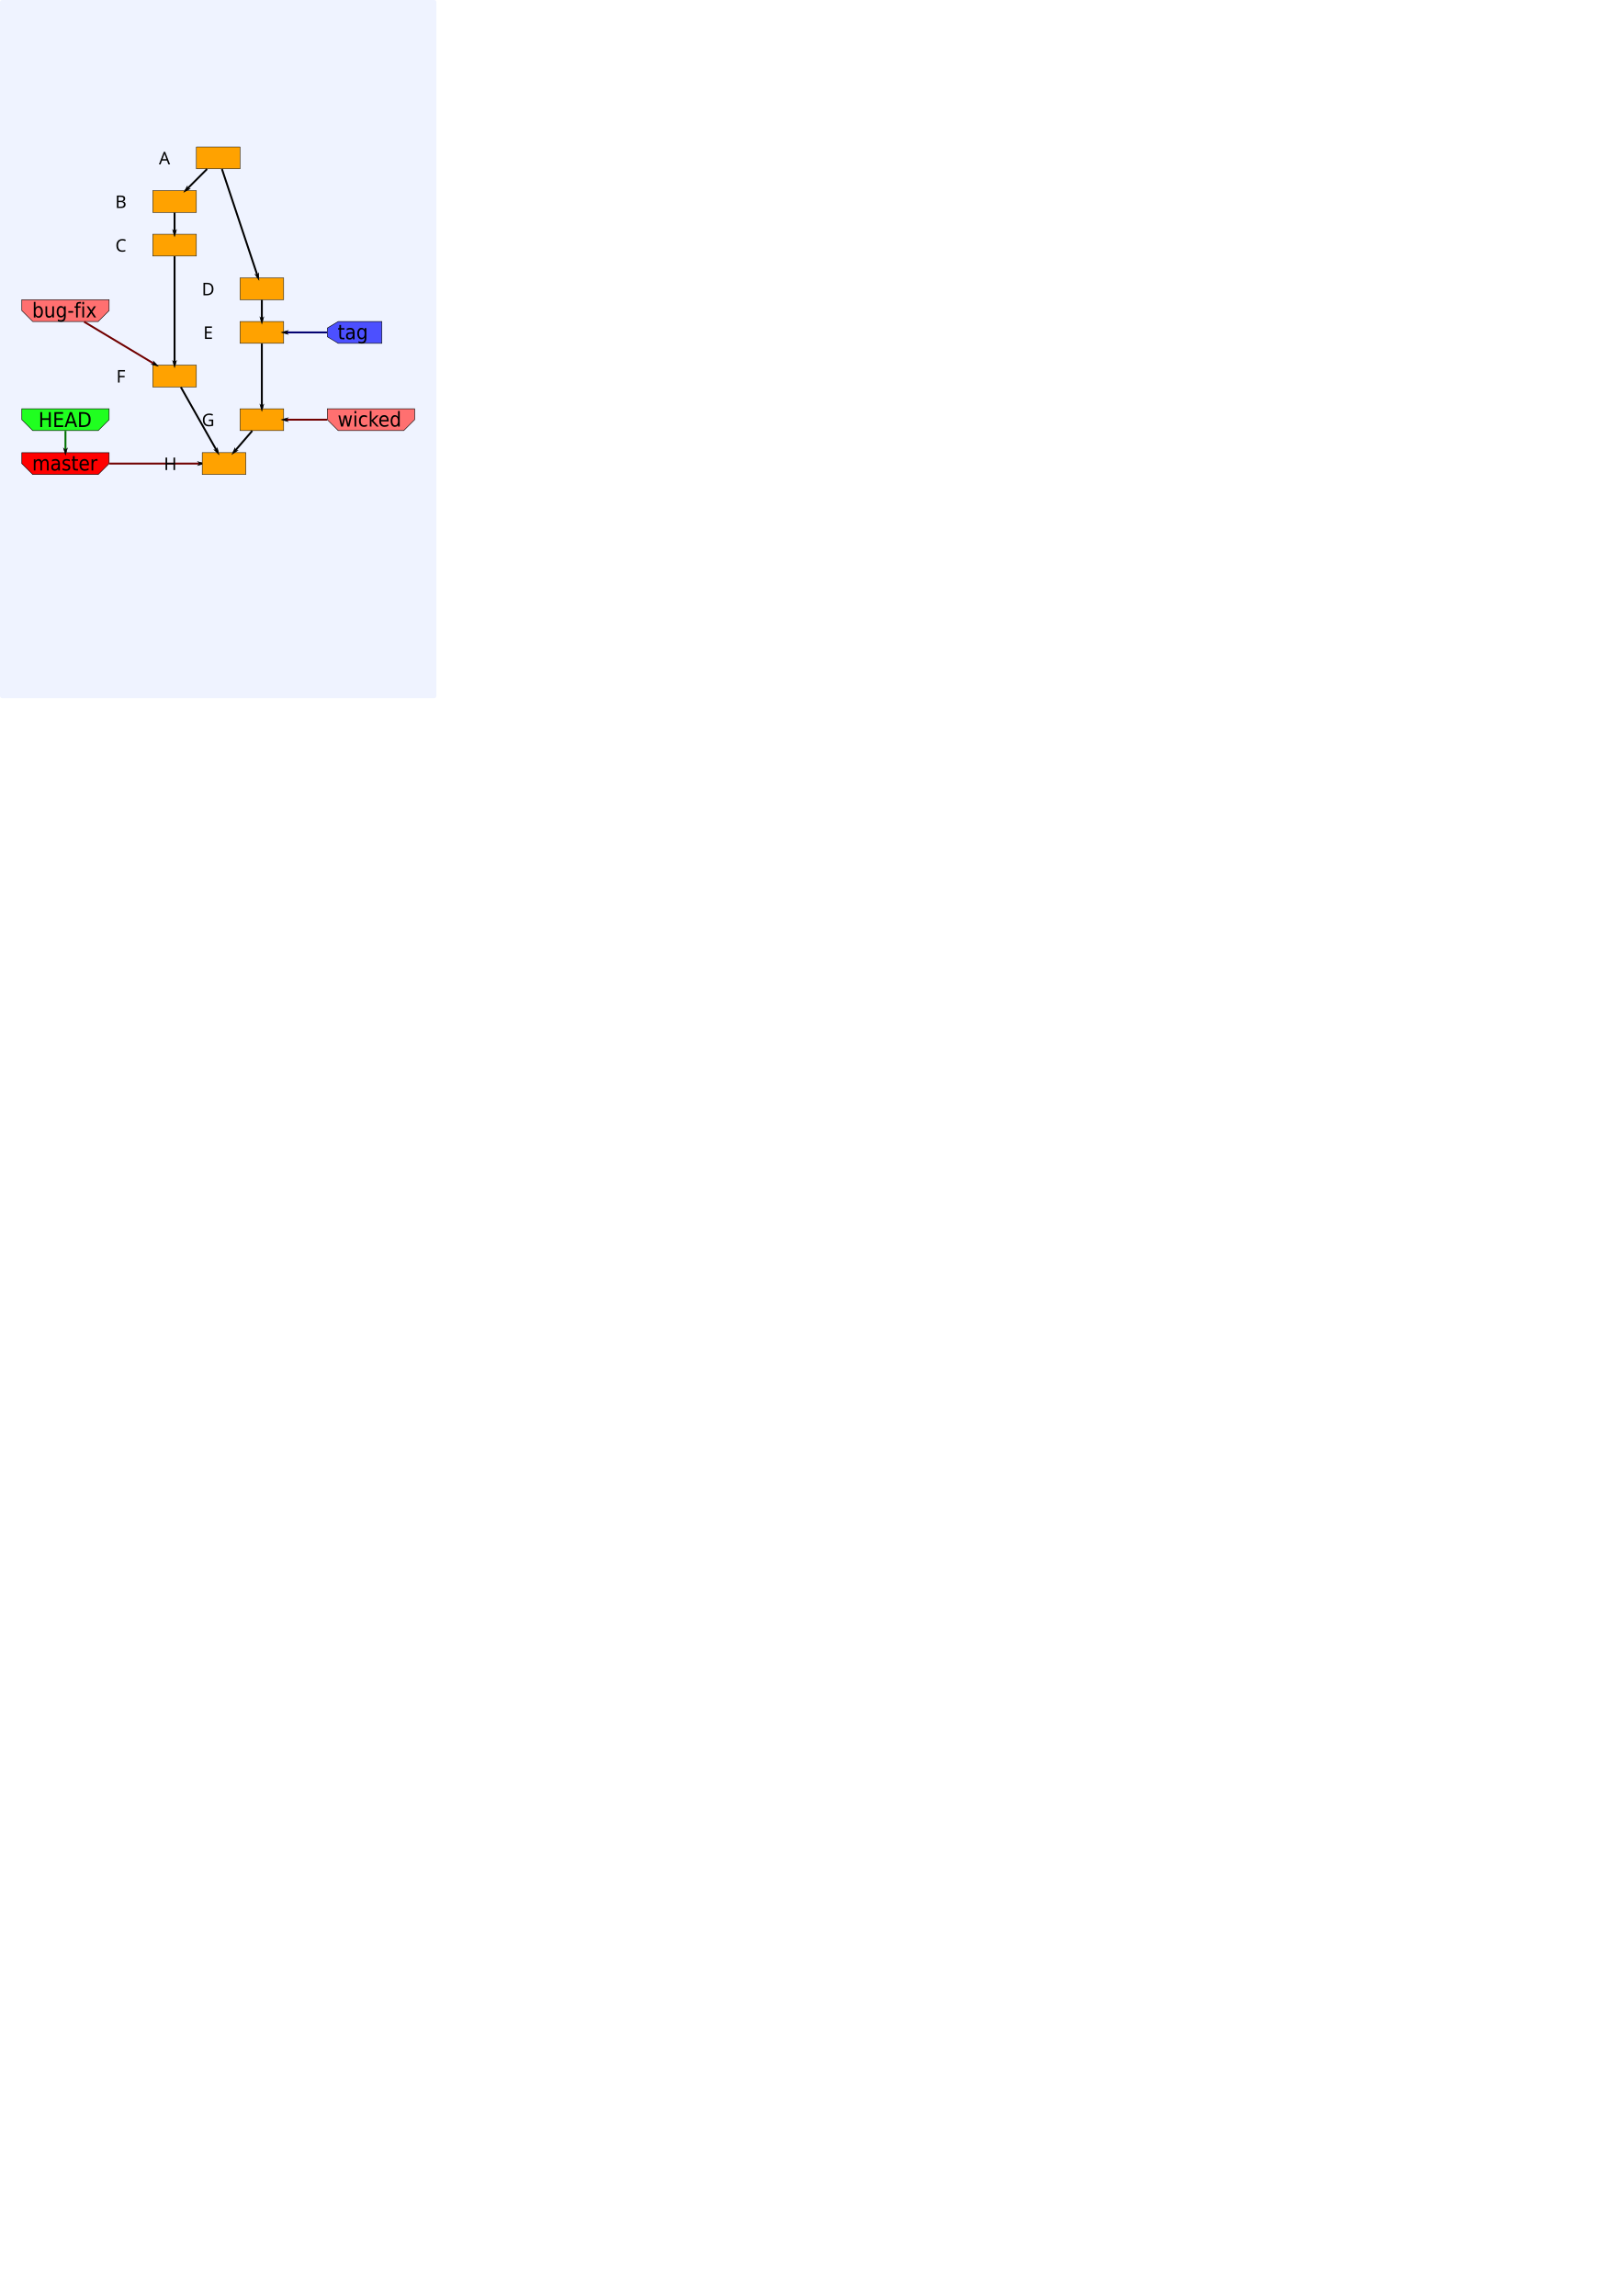
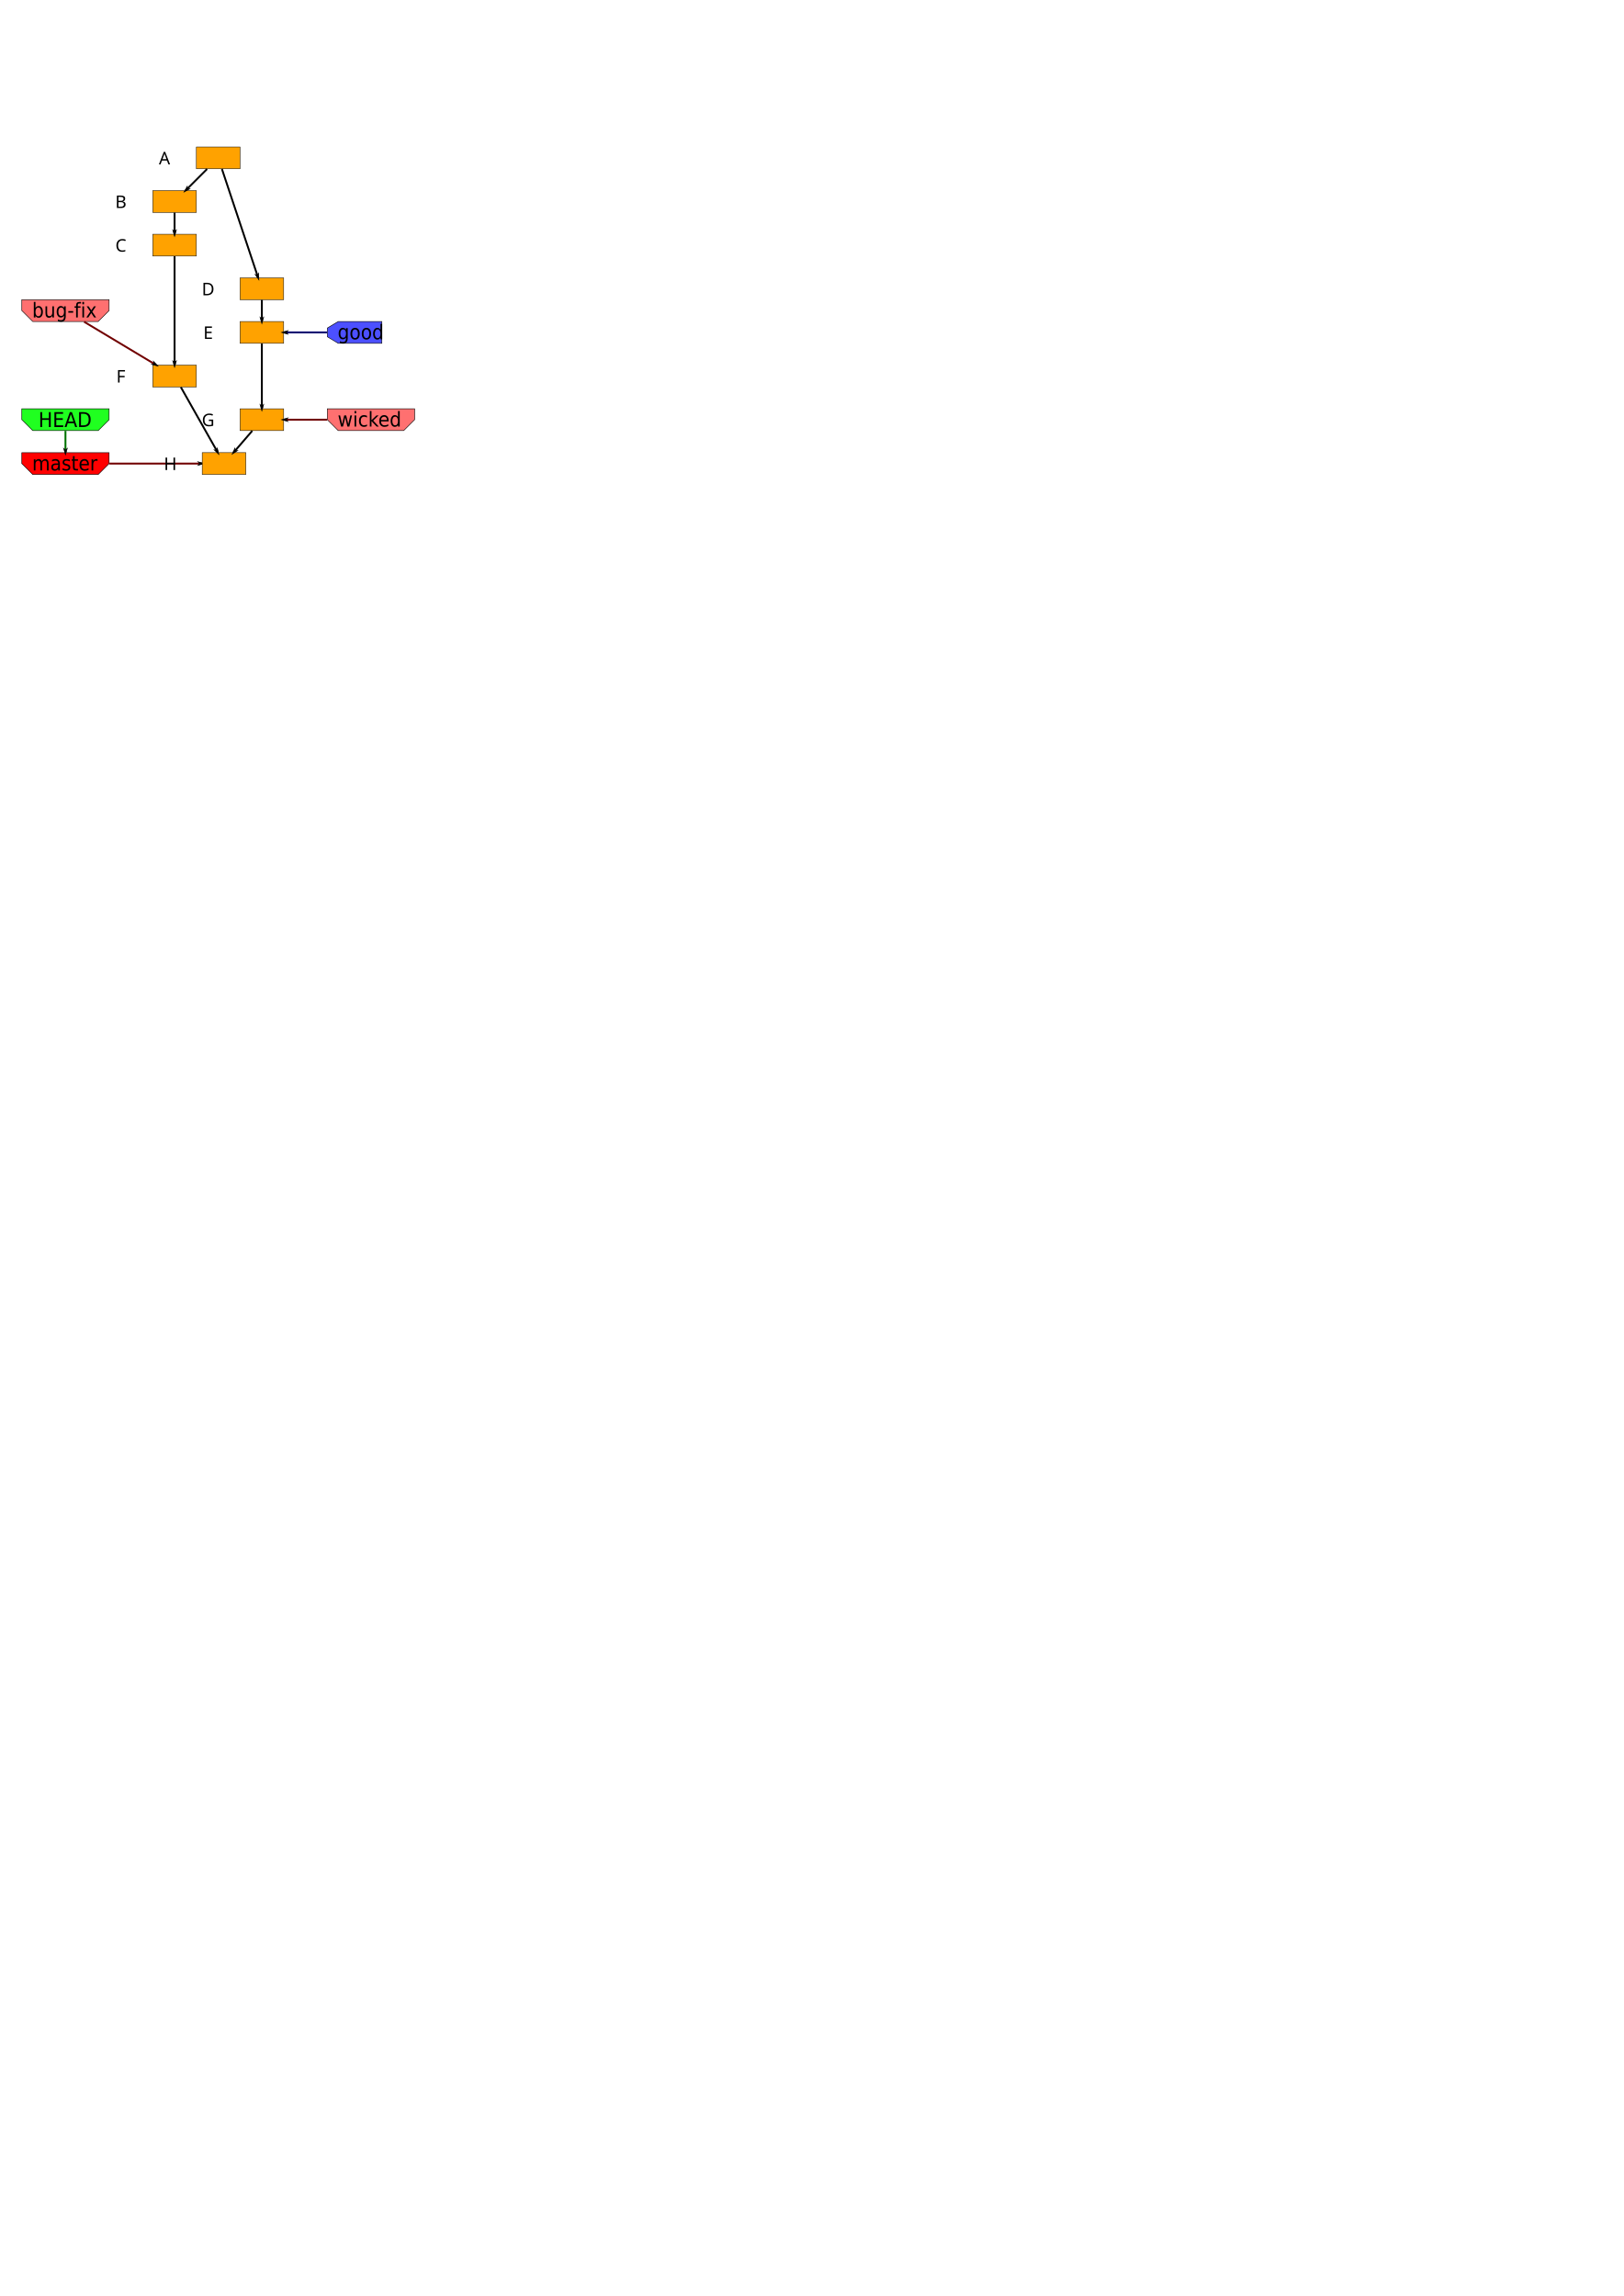
<svg xmlns="http://www.w3.org/2000/svg" width="744.094" height="1052.362" id="svg1317">
  <defs id="defs1319">
    <marker orient="auto" refY="0.0" refX="0.0" id="Arrow1Sstart" style="overflow:visible">
      <path id="path4028" d="M 0.0,0.0 L 5.0,-5.0 L -12.5,0.0 L 5.0,5.0 L 0.0,0.0 z " style="fill-rule:evenodd;stroke:#000000;stroke-width:1.0pt;marker-start:none" transform="scale(0.2) translate(6,0)" />
    </marker>
    <marker orient="auto" refY="0.0" refX="0.0" id="Arrow1Mstart" style="overflow:visible">
      <path id="path4034" d="M 0.0,0.0 L 5.0,-5.0 L -12.5,0.0 L 5.0,5.0 L 0.0,0.0 z " style="fill-rule:evenodd;stroke:#000000;stroke-width:1.0pt;marker-start:none" transform="scale(0.4) translate(10,0)" />
    </marker>
    <marker orient="auto" refY="0.0" refX="0.0" id="Arrow1Send" style="overflow:visible;">
      <path id="path4025" d="M 0.0,0.0 L 5.0,-5.0 L -12.5,0.0 L 5.0,5.0 L 0.0,0.0 z " style="fill-rule:evenodd;stroke:#000000;stroke-width:1.0pt;marker-start:none;" transform="scale(0.2) rotate(180) translate(6,0)" />
    </marker>
    <marker orient="auto" refY="0.0" refX="0.0" id="Arrow2Mend" style="overflow:visible;">
      <path id="path4013" style="font-size:12.0;fill-rule:evenodd;stroke-width:0.625;stroke-linejoin:round;" d="M 8.719,4.034 L -2.207,0.016 L 8.719,-4.002 C 6.973,-1.63 6.983,1.616 8.719,4.034 z " transform="scale(0.6) rotate(180) translate(0,0)" />
    </marker>
    <marker orient="auto" refY="0.0" refX="0.0" id="Arrow1Mend" style="overflow:visible;">
      <path id="path4031" d="M 0.0,0.0 L 5.0,-5.0 L -12.5,0.0 L 5.0,5.0 L 0.0,0.0 z " style="fill-rule:evenodd;stroke:#000000;stroke-width:1.0pt;marker-start:none;" transform="scale(0.4) rotate(180) translate(10,0)" />
    </marker>
    <marker orient="auto" refY="0.0" refX="0.0" id="Arrow2Mstart" style="overflow:visible">
      <path id="path4016" style="font-size:12.0;fill-rule:evenodd;stroke-width:0.625;stroke-linejoin:round" d="M 8.719,4.034 L -2.207,0.016 L 8.719,-4.002 C 6.973,-1.63 6.983,1.616 8.719,4.034 z " transform="scale(0.6) translate(0,0)" />
    </marker>
    <marker orient="auto" refY="0.0" refX="0.0" id="Arrow1Lstart" style="overflow:visible">
      <path id="path4040" d="M 0.0,0.0 L 5.0,-5.0 L -12.5,0.0 L 5.0,5.0 L 0.0,0.0 z " style="fill-rule:evenodd;stroke:#000000;stroke-width:1.0pt;marker-start:none" transform="scale(0.8) translate(12.5,0)" />
    </marker>
  </defs>
  <g id="layer1" style="opacity:1">
-     <rect style="fill:#eff3ff;fill-opacity:1;stroke:none;stroke-width:1;stroke-linecap:butt;stroke-linejoin:bevel;stroke-miterlimit:4;stroke-dasharray:none;stroke-dashoffset:0;stroke-opacity:1" id="bg" width="200" height="320" x="0" y="0" rx="1" ry="1" />
+     <rect style="fill:none;fill-opacity:0;stroke:none;stroke-width:1;stroke-linecap:butt;stroke-linejoin:bevel;stroke-miterlimit:4;stroke-dasharray:none;stroke-dashoffset:0;stroke-opacity:1" id="bg" width="200" height="320" x="0" y="0" rx="1" ry="1" />
    <rect style="fill:black;fill-opacity:0.75;stroke:black;stroke-width:0.5;stroke-linecap:butt;stroke-linejoin:miter;stroke-miterlimit:4;stroke-dasharray:none;stroke-dashoffset:0;stroke-opacity:1" id="rect2855" width="0" height="1" x="217" y="77.362" rx="19.921" ry="1" />
    <g id="g4933" transform="translate(-5.103265,160.1024)">
      <path id="path4877" d="M 15.103,47.386 L 15.103,52.386 L 20.103,57.386 L 50.103,57.386 L 55.103,52.386 L 55.103,47.386 L 15.103,47.386 z" style="opacity:1;fill:#ff0000;fill-opacity:1;fill-rule:evenodd;stroke:#000000;stroke-width:0.253;stroke-linecap:butt;stroke-linejoin:miter;stroke-miterlimit:4;stroke-dasharray:none;stroke-opacity:1" />
      <text id="text4879" y="52.863" x="20.831" style="font-size:6.695px;font-style:normal;font-weight:normal;line-height:125%;opacity:1;fill:#000000;fill-opacity:1;stroke:none;stroke-width:1pt;stroke-linecap:butt;stroke-linejoin:miter;stroke-opacity:1;font-family:Bitstream Vera Sans" xml:space="preserve" transform="scale(0.9517883,1.050654)">
        <tspan style="font-size:8.927px;font-style:normal;font-variant:normal;font-weight:normal;font-stretch:normal;text-align:start;line-height:125%;writing-mode:lr-tb;text-anchor:start;font-family:Bitstream Vera Sans" y="52.863" x="20.831" id="tspan4881">master</tspan>
      </text>
    </g>
    <g id="g4941" transform="translate(-5.103313,174.976)">
      <path id="path4905" d="M 15.103,12.386 L 15.103,17.386 L 20.103,22.386 L 50.103,22.386 L 55.103,17.386 L 55.103,12.386 L 15.103,12.386 z" style="opacity:1;fill:#20ff20;fill-opacity:1;fill-rule:evenodd;stroke:#000000;stroke-width:0.253;stroke-linecap:butt;stroke-linejoin:miter;stroke-miterlimit:4;stroke-dasharray:none;stroke-opacity:1" />
      <text id="text4907" y="19.862" x="23.758" style="font-size:6.743px;font-style:normal;font-weight:normal;line-height:125%;opacity:1;fill:#000000;fill-opacity:1;stroke:none;stroke-width:1pt;stroke-linecap:butt;stroke-linejoin:miter;stroke-opacity:1;font-family:Bitstream Vera Sans" xml:space="preserve" transform="scale(0.9568013,1.045149)">
        <tspan style="font-size:8.991px;font-style:normal;font-variant:normal;font-weight:normal;font-stretch:normal;text-align:start;line-height:125%;writing-mode:lr-tb;text-anchor:start;font-family:Bitstream Vera Sans" y="19.862" x="23.758" id="tspan4909">HEAD</tspan>
      </text>
    </g>
    <g id="g4924" transform="translate(64.83769,-10.04457)">
      <path id="path4885" d="M 45.162,77.407 L 45.162,87.407 L 25.162,87.407 L 25.162,77.407 L 45.162,77.407 z" style="opacity:1;fill:#ffa200;fill-opacity:1;fill-rule:evenodd;stroke:#000000;stroke-width:0.207;stroke-linecap:butt;stroke-linejoin:miter;stroke-miterlimit:4;stroke-dasharray:none;stroke-opacity:1" />
      <text id="text4916" y="85.389" x="35.022" style="font-size:22px;font-style:normal;font-weight:normal;line-height:125%;fill:#000000;fill-opacity:1;stroke:none;stroke-width:1pt;stroke-linecap:butt;stroke-linejoin:miter;stroke-opacity:1;font-family:Bitstream Vera Sans" xml:space="preserve">
        <tspan id="tspan4920" style="font-size:8px;font-style:normal;font-variant:normal;font-weight:normal;font-stretch:normal;text-align:center;line-height:125%;writing-mode:lr-tb;text-anchor:middle;font-family:Sans;-inkscape-font-specification:Sans" y="85.389" x="35.022">A</tspan>
      </text>
    </g>
    <path style="opacity:1;fill:none;fill-opacity:0.75;fill-rule:evenodd;stroke:#710000;stroke-width:0.864;stroke-linecap:butt;stroke-linejoin:miter;marker-start:url(#Arrow1Sstart);marker-end:none;stroke-miterlimit:4;stroke-dasharray:none;stroke-opacity:1;display:inline" d="M 92.564,212.469 L 50.126,212.482" id="path4891" />
    <g style="opacity:1" id="g2466" transform="translate(44.83769,9.955426)">
      <path id="path2468" d="M 45.162,77.407 L 45.162,87.407 L 25.162,87.407 L 25.162,77.407 L 45.162,77.407 z" style="opacity:1;fill:#ffa200;fill-opacity:1;fill-rule:evenodd;stroke:#000000;stroke-width:0.207;stroke-linecap:butt;stroke-linejoin:miter;stroke-miterlimit:4;stroke-dasharray:none;stroke-opacity:1" />
      <text id="text2470" y="85.389" x="35.022" style="font-size:22px;font-style:normal;font-weight:normal;line-height:125%;fill:#000000;fill-opacity:1;stroke:none;stroke-width:1pt;stroke-linecap:butt;stroke-linejoin:miter;stroke-opacity:1;font-family:Bitstream Vera Sans" xml:space="preserve">
        <tspan id="tspan2472" style="font-size:8px;font-style:normal;font-variant:normal;font-weight:normal;font-stretch:normal;text-align:center;line-height:125%;writing-mode:lr-tb;text-anchor:middle;font-family:Sans;-inkscape-font-specification:Sans" y="85.389" x="35.022">B</tspan>
      </text>
    </g>
    <g style="opacity:1" id="g2474" transform="translate(84.83769,49.95543)">
      <path id="path2476" d="M 45.162,77.407 L 45.162,87.407 L 25.162,87.407 L 25.162,77.407 L 45.162,77.407 z" style="opacity:1;fill:#ffa200;fill-opacity:1;fill-rule:evenodd;stroke:#000000;stroke-width:0.207;stroke-linecap:butt;stroke-linejoin:miter;stroke-miterlimit:4;stroke-dasharray:none;stroke-opacity:1" />
      <text id="text2478" y="85.389" x="35.022" style="font-size:22px;font-style:normal;font-weight:normal;line-height:125%;fill:#000000;fill-opacity:1;stroke:none;stroke-width:1pt;stroke-linecap:butt;stroke-linejoin:miter;stroke-opacity:1;font-family:Bitstream Vera Sans" xml:space="preserve">
        <tspan id="tspan2480" style="font-size:8px;font-style:normal;font-variant:normal;font-weight:normal;font-stretch:normal;text-align:center;line-height:125%;writing-mode:lr-tb;text-anchor:middle;font-family:Sans;-inkscape-font-specification:Sans" y="85.389" x="35.022">D</tspan>
      </text>
    </g>
    <g style="opacity:1" id="g2482" transform="translate(44.83769,29.95543)">
      <path id="path2484" d="M 45.162,77.407 L 45.162,87.407 L 25.162,87.407 L 25.162,77.407 L 45.162,77.407 z" style="opacity:1;fill:#ffa200;fill-opacity:1;fill-rule:evenodd;stroke:#000000;stroke-width:0.207;stroke-linecap:butt;stroke-linejoin:miter;stroke-miterlimit:4;stroke-dasharray:none;stroke-opacity:1" />
      <text id="text2486" y="85.389" x="35.022" style="font-size:22px;font-style:normal;font-weight:normal;line-height:125%;fill:#000000;fill-opacity:1;stroke:none;stroke-width:1pt;stroke-linecap:butt;stroke-linejoin:miter;stroke-opacity:1;font-family:Bitstream Vera Sans" xml:space="preserve">
        <tspan id="tspan2488" style="font-size:8px;font-style:normal;font-variant:normal;font-weight:normal;font-stretch:normal;text-align:center;line-height:125%;writing-mode:lr-tb;text-anchor:middle;font-family:Sans;-inkscape-font-specification:Sans" y="85.389" x="35.022">C</tspan>
      </text>
    </g>
    <g style="opacity:1" id="g2490" transform="translate(44.83769,89.95543)">
      <path id="path2492" d="M 45.162,77.407 L 45.162,87.407 L 25.162,87.407 L 25.162,77.407 L 45.162,77.407 z" style="opacity:1;fill:#ffa200;fill-opacity:1;fill-rule:evenodd;stroke:#000000;stroke-width:0.207;stroke-linecap:butt;stroke-linejoin:miter;stroke-miterlimit:4;stroke-dasharray:none;stroke-opacity:1" />
      <text id="text2494" y="85.389" x="35.022" style="font-size:22px;font-style:normal;font-weight:normal;line-height:125%;fill:#000000;fill-opacity:1;stroke:none;stroke-width:1pt;stroke-linecap:butt;stroke-linejoin:miter;stroke-opacity:1;font-family:Bitstream Vera Sans" xml:space="preserve">
        <tspan id="tspan2496" style="font-size:8px;font-style:normal;font-variant:normal;font-weight:normal;font-stretch:normal;text-align:center;line-height:125%;writing-mode:lr-tb;text-anchor:middle;font-family:Sans;-inkscape-font-specification:Sans" y="85.389" x="35.022">F</tspan>
      </text>
    </g>
    <g style="opacity:1" id="g2498" transform="translate(134.8967,99.97601)">
      <path id="path2500" d="M 20.103,47.386 L 15.103,50.386 L 15.103,54.386 L 20.103,57.386 L 40.103,57.386 L 40.103,47.386 L 20.103,47.386 z" style="opacity:1;fill:#4c50ff;fill-opacity:1;fill-rule:evenodd;stroke:#000000;stroke-width:0.253;stroke-linecap:butt;stroke-linejoin:miter;stroke-miterlimit:4;stroke-dasharray:none;stroke-opacity:1" />
      <text id="text2502" y="52.863" x="20.831" style="font-size:6.695px;font-style:normal;font-weight:normal;line-height:125%;opacity:1;fill:#000000;fill-opacity:1;stroke:none;stroke-width:1pt;stroke-linecap:butt;stroke-linejoin:miter;stroke-opacity:1;font-family:Bitstream Vera Sans" xml:space="preserve" transform="scale(0.9517883,1.050654)">
-         <tspan style="font-size:8.927px;font-style:normal;font-variant:normal;font-weight:normal;font-stretch:normal;text-align:start;line-height:125%;writing-mode:lr-tb;text-anchor:start;font-family:Bitstream Vera Sans" y="52.863" x="20.831" id="tspan2504">tag</tspan>
+         <tspan style="font-size:8.927px;font-style:normal;font-variant:normal;font-weight:normal;font-stretch:normal;text-align:start;line-height:125%;writing-mode:lr-tb;text-anchor:start;font-family:Bitstream Vera Sans" y="52.863" x="20.831" id="tspan2504">good</tspan>
      </text>
    </g>
    <path style="opacity:1;fill:none;fill-opacity:0.75;fill-rule:evenodd;stroke:#000000;stroke-width:0.864;stroke-linecap:butt;stroke-linejoin:miter;marker-start:url(#Arrow1Sstart);marker-end:none;stroke-miterlimit:4;stroke-dasharray:none;stroke-opacity:1;display:inline" d="M 118.299,127.259 L 101.701,77.465" id="path3318" />
    <path style="opacity:1;fill:none;fill-opacity:0.75;fill-rule:evenodd;stroke:#000000;stroke-width:0.864;stroke-linecap:butt;stroke-linejoin:miter;marker-start:url(#Arrow1Sstart);marker-end:none;stroke-miterlimit:4;stroke-dasharray:none;stroke-opacity:1;display:inline" d="M 80,107.259 L 80,97.465" id="path3322" />
    <path style="opacity:1;fill:none;fill-opacity:0.75;fill-rule:evenodd;stroke:#000000;stroke-width:0.864;stroke-linecap:butt;stroke-linejoin:miter;marker-start:url(#Arrow1Sstart);marker-end:none;stroke-miterlimit:4;stroke-dasharray:none;stroke-opacity:1;display:inline" d="M 80,167.259 L 80,117.465" id="path3324" />
    <g style="opacity:1" id="g3328" transform="translate(84.83769,69.95543)">
      <path id="path3330" d="M 45.162,77.407 L 45.162,87.407 L 25.162,87.407 L 25.162,77.407 L 45.162,77.407 z" style="opacity:1;fill:#ffa200;fill-opacity:1;fill-rule:evenodd;stroke:#000000;stroke-width:0.207;stroke-linecap:butt;stroke-linejoin:miter;stroke-miterlimit:4;stroke-dasharray:none;stroke-opacity:1" />
      <text id="text3332" y="85.389" x="35.022" style="font-size:22px;font-style:normal;font-weight:normal;line-height:125%;fill:#000000;fill-opacity:1;stroke:none;stroke-width:1pt;stroke-linecap:butt;stroke-linejoin:miter;stroke-opacity:1;font-family:Bitstream Vera Sans" xml:space="preserve">
        <tspan id="tspan3334" style="font-size:8px;font-style:normal;font-variant:normal;font-weight:normal;font-stretch:normal;text-align:center;line-height:125%;writing-mode:lr-tb;text-anchor:middle;font-family:Sans;-inkscape-font-specification:Sans" y="85.389" x="35.022">E</tspan>
      </text>
    </g>
    <g style="opacity:1" id="g3344" transform="translate(84.83769,109.9554)">
      <path id="path3346" d="M 45.162,77.407 L 45.162,87.407 L 25.162,87.407 L 25.162,77.407 L 45.162,77.407 z" style="opacity:1;fill:#ffa200;fill-opacity:1;fill-rule:evenodd;stroke:#000000;stroke-width:0.207;stroke-linecap:butt;stroke-linejoin:miter;stroke-miterlimit:4;stroke-dasharray:none;stroke-opacity:1" />
      <text id="text3348" y="85.389" x="35.022" style="font-size:22px;font-style:normal;font-weight:normal;line-height:125%;fill:#000000;fill-opacity:1;stroke:none;stroke-width:1pt;stroke-linecap:butt;stroke-linejoin:miter;stroke-opacity:1;font-family:Bitstream Vera Sans" xml:space="preserve">
        <tspan id="tspan3350" style="font-size:8px;font-style:normal;font-variant:normal;font-weight:normal;font-stretch:normal;text-align:center;line-height:125%;writing-mode:lr-tb;text-anchor:middle;font-family:Sans;-inkscape-font-specification:Sans" y="85.389" x="35.022">G</tspan>
      </text>
    </g>
    <path style="opacity:1;fill:none;fill-opacity:0.75;fill-rule:evenodd;stroke:#000000;stroke-width:0.864;stroke-linecap:butt;stroke-linejoin:miter;marker-start:url(#Arrow1Sstart);marker-end:none;stroke-miterlimit:4;stroke-dasharray:none;stroke-opacity:1;display:inline" d="M 120,187.259 L 120,157.465" id="path3352" />
    <path style="opacity:1;fill:none;fill-opacity:0.75;fill-rule:evenodd;stroke:#020071;stroke-width:0.864;stroke-linecap:butt;stroke-linejoin:miter;marker-start:url(#Arrow1Sstart);marker-end:none;stroke-miterlimit:4;stroke-dasharray:none;stroke-opacity:1;display:inline" d="M 130.103,152.362 L 149.874,152.362" id="path3356" />
    <path style="opacity:1;fill:none;fill-opacity:0.75;fill-rule:evenodd;stroke:#000000;stroke-width:0.864;stroke-linecap:butt;stroke-linejoin:miter;marker-start:url(#Arrow1Sstart);marker-end:none;stroke-miterlimit:4;stroke-dasharray:none;stroke-opacity:1;display:inline" d="M 120,147.259 L 120,137.465" id="path3320" />
    <path style="opacity:1;fill:none;fill-opacity:0.75;fill-rule:evenodd;stroke:#000000;stroke-width:0.864;stroke-linecap:butt;stroke-linejoin:miter;marker-start:url(#Arrow1Sstart);marker-end:none;stroke-miterlimit:4;stroke-dasharray:none;stroke-opacity:1;display:inline" d="M 85.103,87.259 L 94.897,77.465" id="path2487" />
    <g style="opacity:1" id="g2453" transform="translate(-5.103265,89.97601)">
      <path id="path2455" d="M 15.103,47.386 L 15.103,52.386 L 20.103,57.386 L 50.103,57.386 L 55.103,52.386 L 55.103,47.386 L 15.103,47.386 z" style="opacity:1;fill:#ff7070;fill-opacity:1;fill-rule:evenodd;stroke:#000000;stroke-width:0.253;stroke-linecap:butt;stroke-linejoin:miter;stroke-miterlimit:4;stroke-dasharray:none;stroke-opacity:1" />
      <text id="text2457" y="52.863" x="20.831" style="font-size:6.695px;font-style:normal;font-weight:normal;line-height:125%;opacity:1;fill:#000000;fill-opacity:1;stroke:none;stroke-width:1pt;stroke-linecap:butt;stroke-linejoin:miter;stroke-opacity:1;font-family:Bitstream Vera Sans" xml:space="preserve" transform="scale(0.9517883,1.050654)">
        <tspan style="font-size:8.927px;font-style:normal;font-variant:normal;font-weight:normal;font-stretch:normal;text-align:start;line-height:125%;writing-mode:lr-tb;text-anchor:start;font-family:Bitstream Vera Sans" y="52.863" x="20.831" id="tspan2459">bug-fix</tspan>
      </text>
    </g>
    <g style="opacity:1" id="g2461" transform="translate(134.8967,139.976)">
      <path id="path2463" d="M 15.103,47.386 L 15.103,52.386 L 20.103,57.386 L 50.103,57.386 L 55.103,52.386 L 55.103,47.386 L 15.103,47.386 z" style="opacity:1;fill:#ff7070;fill-opacity:1;fill-rule:evenodd;stroke:#000000;stroke-width:0.253;stroke-linecap:butt;stroke-linejoin:miter;stroke-miterlimit:4;stroke-dasharray:none;stroke-opacity:1" />
      <text id="text2465" y="52.863" x="20.831" style="font-size:6.695px;font-style:normal;font-weight:normal;line-height:125%;opacity:1;fill:#000000;fill-opacity:1;stroke:none;stroke-width:1pt;stroke-linecap:butt;stroke-linejoin:miter;stroke-opacity:1;font-family:Bitstream Vera Sans" xml:space="preserve" transform="scale(0.9517883,1.050654)">
        <tspan style="font-size:8.927px;font-style:normal;font-variant:normal;font-weight:normal;font-stretch:normal;text-align:start;line-height:125%;writing-mode:lr-tb;text-anchor:start;font-family:Bitstream Vera Sans" y="52.863" x="20.831" id="tspan2467">wicked</tspan>
      </text>
    </g>
    <path style="opacity:1;fill:none;fill-opacity:0.75;fill-rule:evenodd;stroke:#710000;stroke-width:0.864;stroke-linecap:butt;stroke-linejoin:miter;marker-start:url(#Arrow1Sstart);marker-end:none;stroke-miterlimit:4;stroke-dasharray:none;stroke-opacity:1;display:inline" d="M 71.495,167.259 L 38.544,147.489" id="path2469" />
    <path style="opacity:1;fill:none;fill-opacity:0.75;fill-rule:evenodd;stroke:#710000;stroke-width:0.864;stroke-linecap:butt;stroke-linejoin:miter;marker-start:url(#Arrow1Sstart);marker-end:none;stroke-miterlimit:4;stroke-dasharray:none;stroke-opacity:1;display:inline" d="M 130.103,192.362 L 149.874,192.362" id="path2471" />
    <path style="opacity:1;fill:none;fill-opacity:0.75;fill-rule:evenodd;stroke:#007100;stroke-width:0.864;stroke-linecap:butt;stroke-linejoin:miter;marker-start:url(#Arrow1Sstart);marker-end:none;stroke-miterlimit:4;stroke-dasharray:none;stroke-opacity:1;display:inline" d="M 30,207.362 L 30,197.489" id="path4911" />
    <g style="opacity:1" id="g3336" transform="translate(67.50494,130.0587)">
      <path id="path3338" d="M 45.162,77.407 L 45.162,87.407 L 25.162,87.407 L 25.162,77.407 L 45.162,77.407 z" style="opacity:1;fill:#ffa200;fill-opacity:1;fill-rule:evenodd;stroke:#000000;stroke-width:0.207;stroke-linecap:butt;stroke-linejoin:miter;stroke-miterlimit:4;stroke-dasharray:none;stroke-opacity:1" />
      <text id="text3340" y="85.389" x="35.022" style="font-size:22px;font-style:normal;font-weight:normal;line-height:125%;fill:#000000;fill-opacity:1;stroke:none;stroke-width:1pt;stroke-linecap:butt;stroke-linejoin:miter;stroke-opacity:1;font-family:Bitstream Vera Sans" xml:space="preserve">
        <tspan id="tspan3342" style="font-size:8px;font-style:normal;font-variant:normal;font-weight:normal;font-stretch:normal;text-align:center;line-height:125%;writing-mode:lr-tb;text-anchor:middle;font-family:Sans;-inkscape-font-specification:Sans" y="85.389" x="35.022">H</tspan>
      </text>
    </g>
    <path style="opacity:1;fill:none;fill-opacity:0.75;fill-rule:evenodd;stroke:#000000;stroke-width:0.864;stroke-linecap:butt;stroke-linejoin:miter;marker-start:url(#Arrow1Sstart);marker-end:none;stroke-miterlimit:4;stroke-dasharray:none;stroke-opacity:1;display:inline" d="M 107.067,207.362 L 115.6,197.465" id="path3354" />
    <path style="opacity:1;fill:none;fill-opacity:0.75;fill-rule:evenodd;stroke:#000000;stroke-width:0.864;stroke-linecap:butt;stroke-linejoin:miter;marker-start:url(#Arrow1Sstart);marker-end:none;stroke-miterlimit:4;stroke-dasharray:none;stroke-opacity:1;display:inline" d="M 99.783,207.362 L 82.884,177.465" id="path3326" />
  </g>
</svg>
